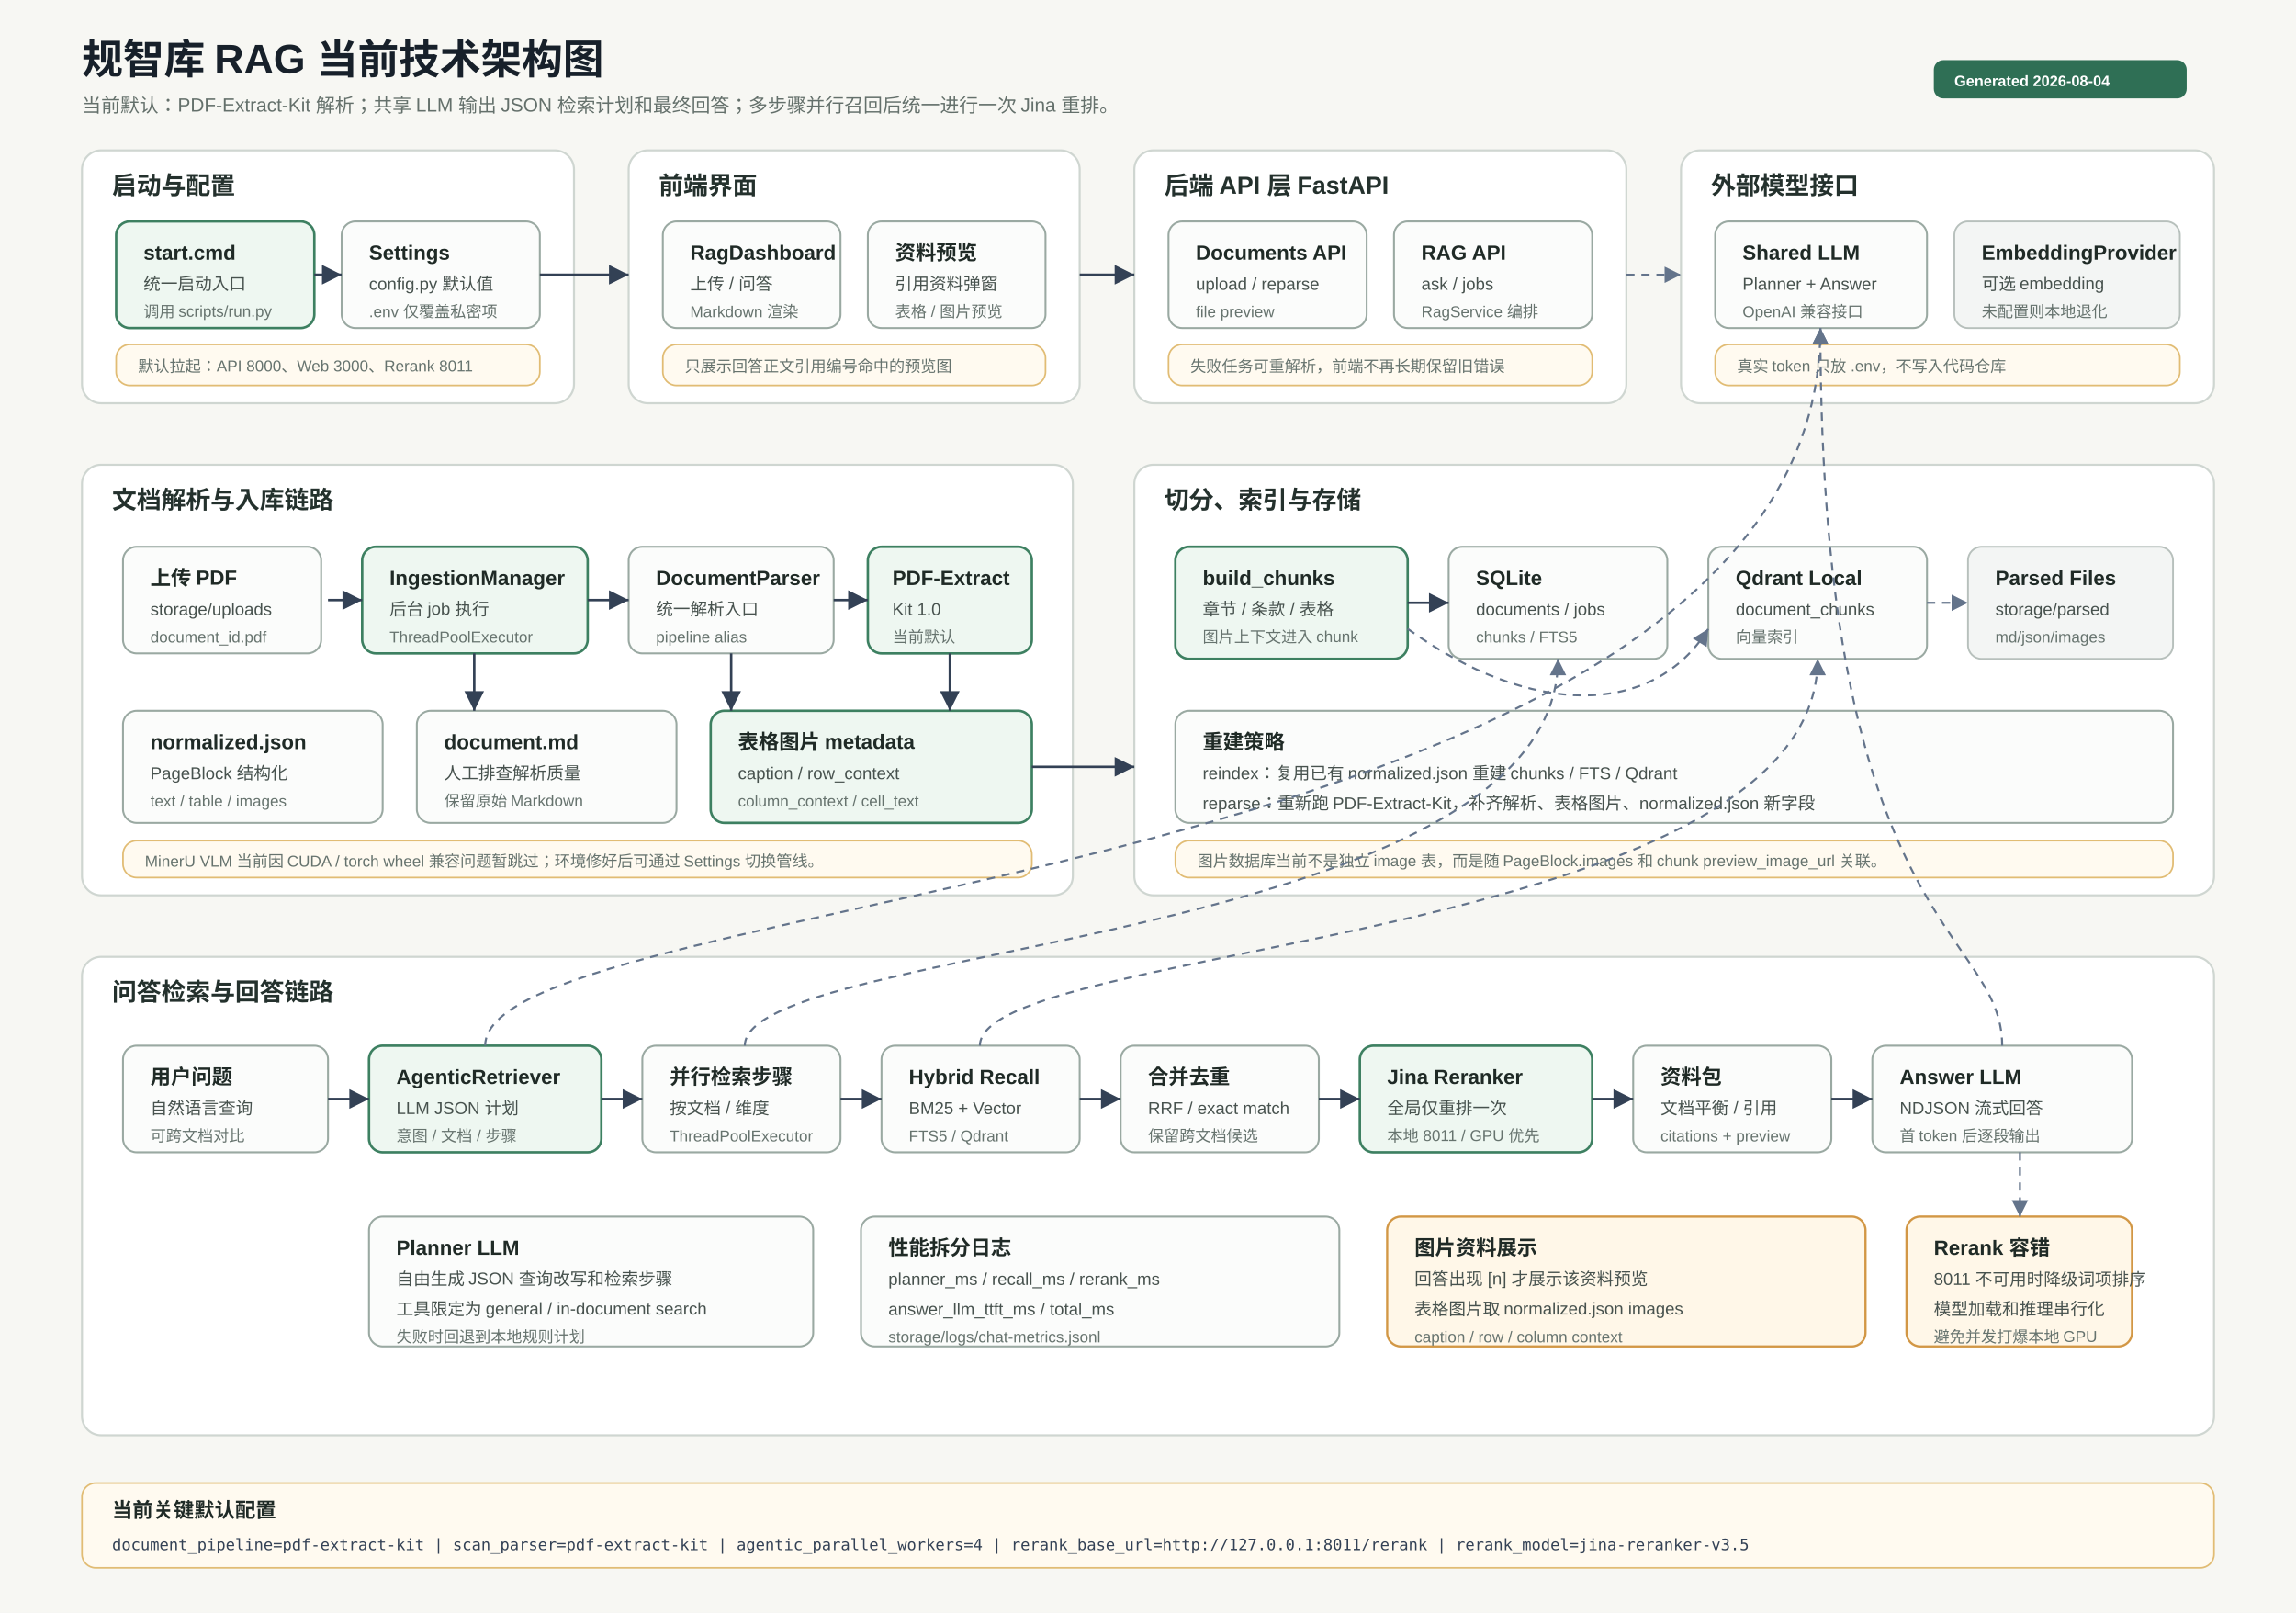
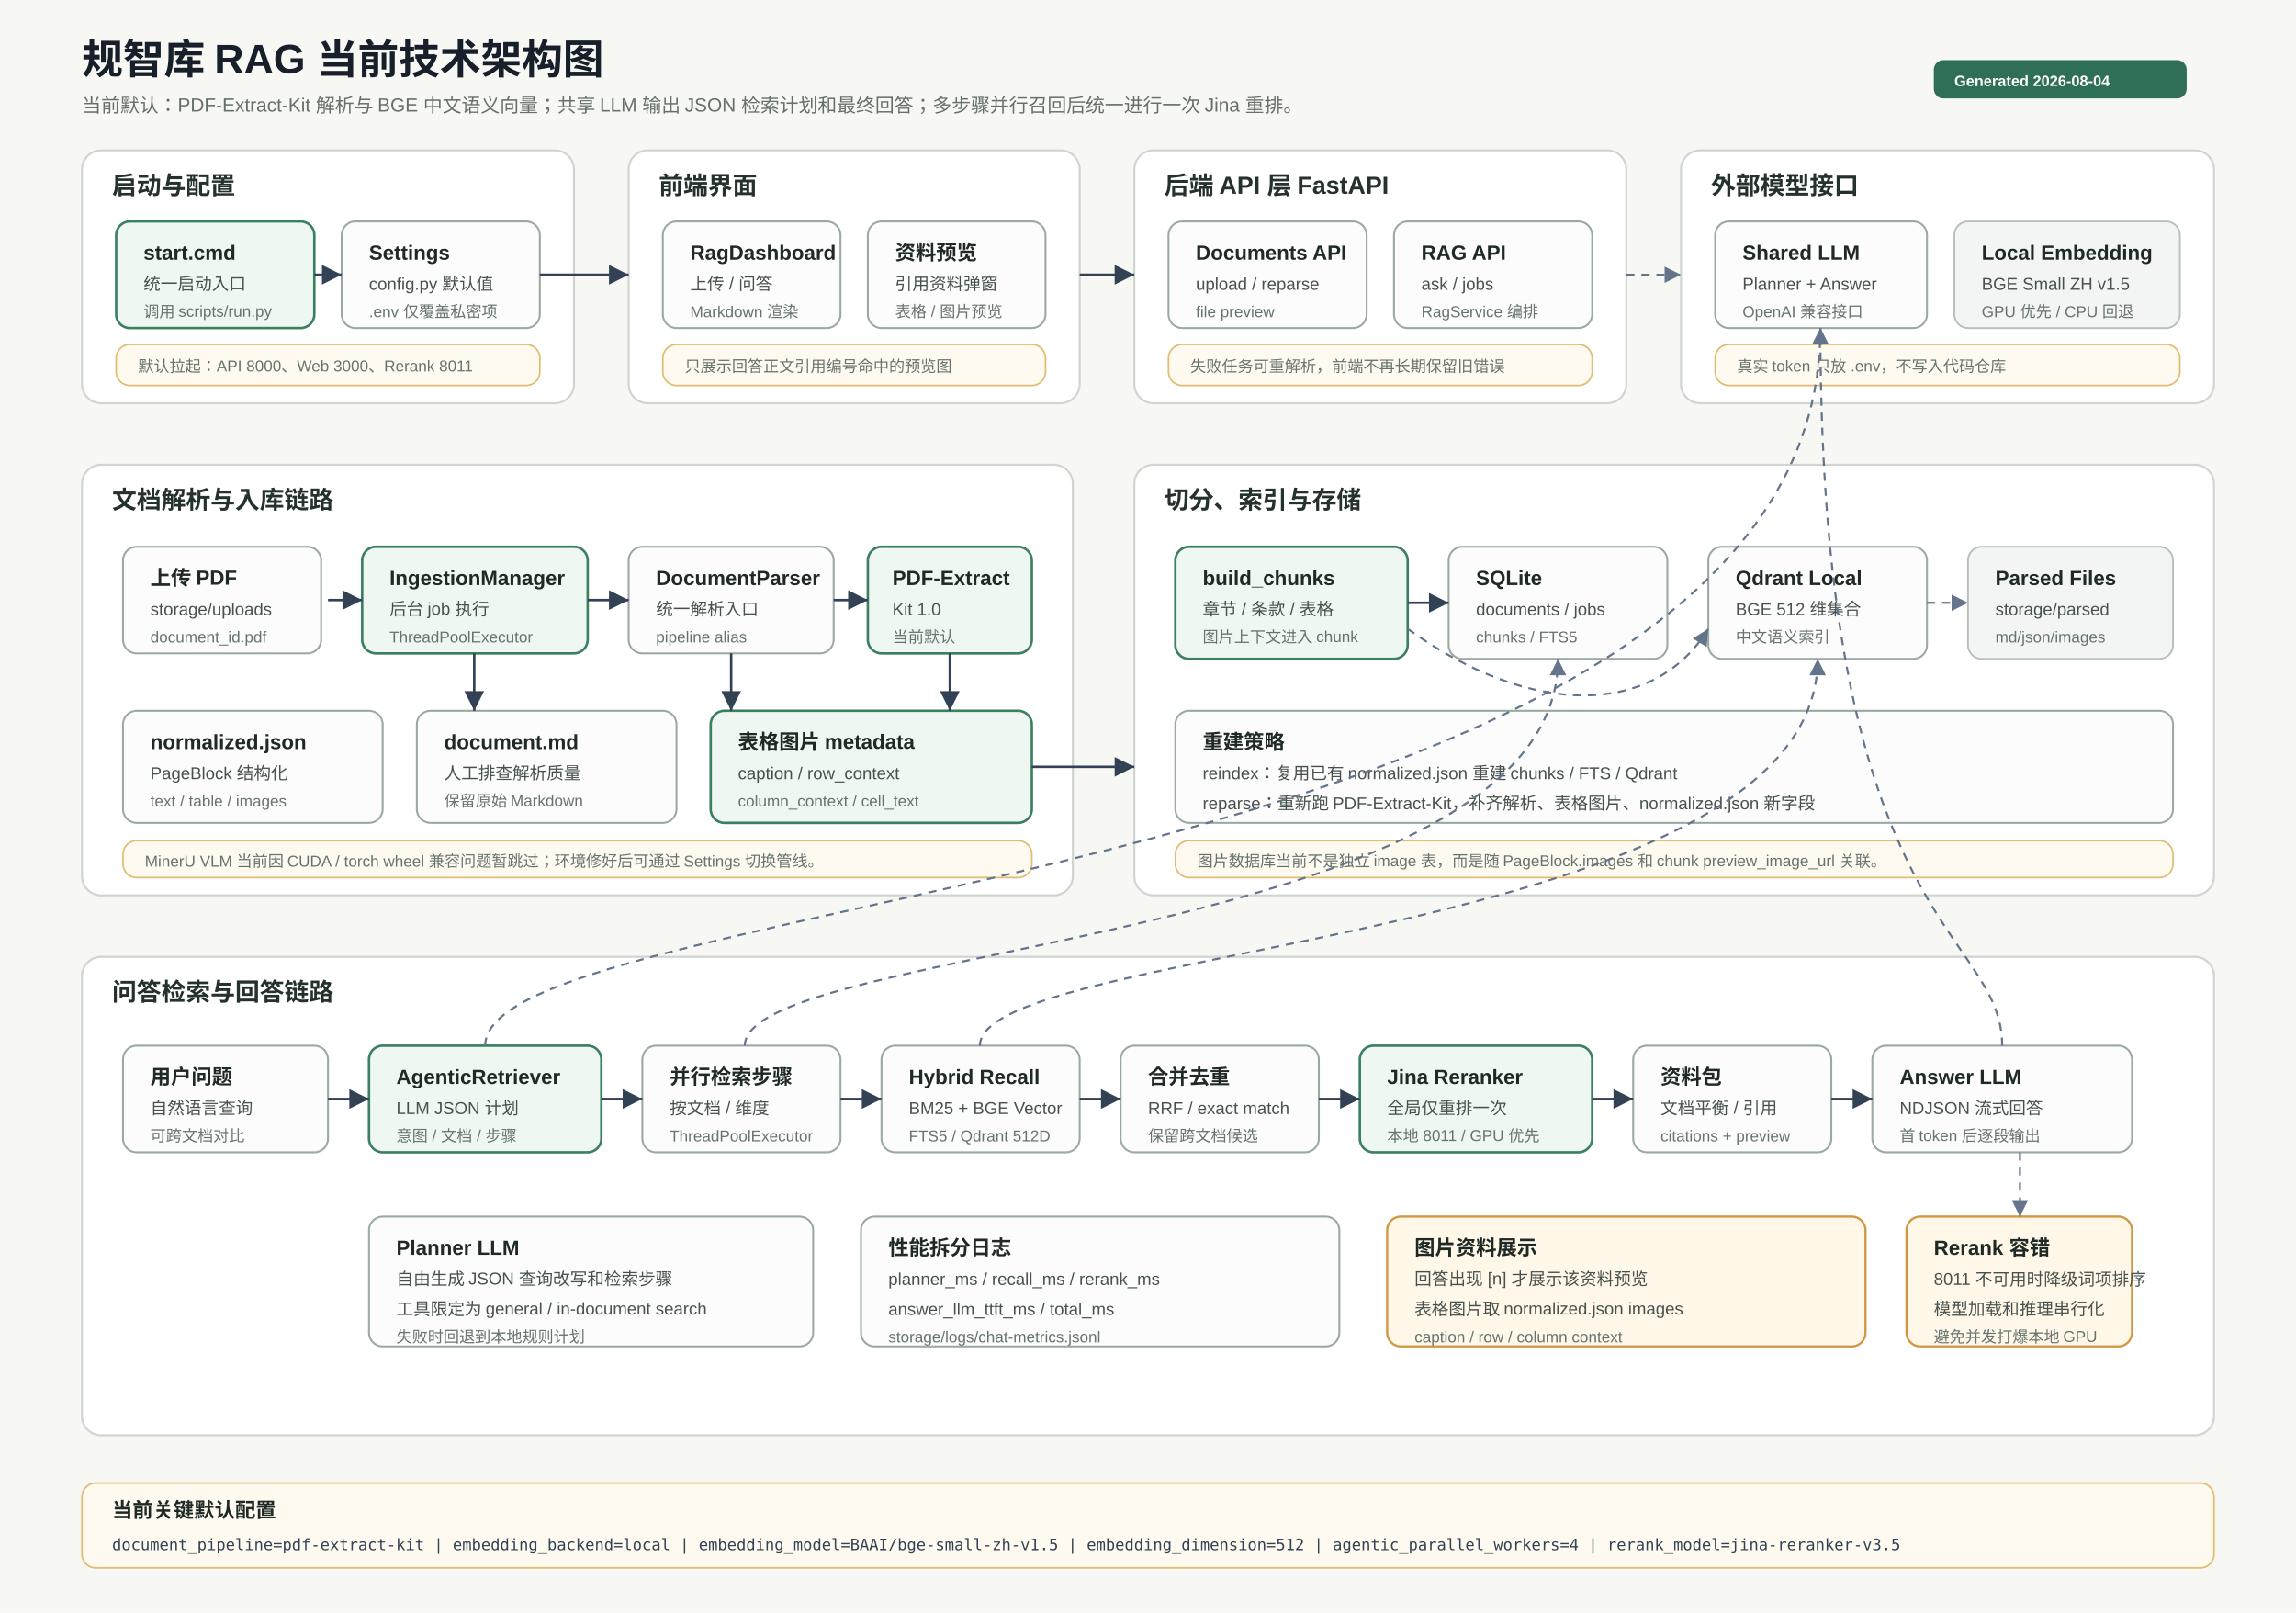
<svg xmlns="http://www.w3.org/2000/svg" width="1680" height="1180" viewBox="0 0 1680 1180" role="img" aria-labelledby="title desc">
  <defs>
    <marker id="arrow" markerWidth="12" markerHeight="12" refX="10" refY="6" orient="auto" markerUnits="strokeWidth">
      <path d="M2,2 L10,6 L2,10 Z" fill="#334155" />
    </marker>
    <marker id="arrow-soft" markerWidth="12" markerHeight="12" refX="10" refY="6" orient="auto" markerUnits="strokeWidth">
      <path d="M2,2 L10,6 L2,10 Z" fill="#64748b" />
    </marker>
    <style>
      svg { font-family: "Microsoft YaHei", "Segoe UI", Arial, sans-serif; background: #f7f7f3; }
      .title { font-size: 30px; font-weight: 700; fill: #17202a; }
      .subtitle { font-size: 14px; fill: #64706b; }
      .cluster { fill: #ffffff; stroke: #cfd6d1; stroke-width: 1.5; rx: 14; }
      .cluster-title { font-size: 18px; font-weight: 700; fill: #24312d; }
      .box { fill: #fbfcfb; stroke: #9aa9a2; stroke-width: 1.4; rx: 10; }
      .box-strong { fill: #eef7f1; stroke: #3d8061; stroke-width: 1.8; rx: 10; }
      .box-warn { fill: #fff7e8; stroke: #d29745; stroke-width: 1.6; rx: 10; }
      .box-muted { fill: #f3f5f4; stroke: #b7c0bc; stroke-width: 1.3; rx: 10; }
      .label { font-size: 15px; font-weight: 700; fill: #1f2a26; }
      .text { font-size: 12.5px; fill: #47524e; }
      .small { font-size: 11.5px; fill: #66736e; }
      .tag { font-size: 11px; font-weight: 700; fill: #ffffff; }
      .tag-bg { fill: #2f6f55; rx: 7; }
      .line { stroke: #334155; stroke-width: 1.8; fill: none; marker-end: url(#arrow); }
      .soft-line { stroke: #64748b; stroke-width: 1.5; fill: none; marker-end: url(#arrow-soft); stroke-dasharray: 6 5; }
      .note { fill: #fffaf0; stroke: #e1bc74; stroke-width: 1.2; rx: 10; }
      .mono { font-family: Consolas, "Microsoft YaHei", monospace; font-size: 11.5px; fill: #334155; }
    </style>
  </defs>
  <rect x="0" y="0" width="1680" height="1180" fill="#f7f7f3" />
  <text x="60" y="54" class="title">规智库 RAG 当前技术架构图</text>
-   <text x="60" y="82" class="subtitle">当前默认：PDF-Extract-Kit 解析；共享 LLM 输出 JSON 检索计划和最终回答；多步骤并行召回后统一进行一次 Jina 重排。</text>
+   <text x="60" y="82" class="subtitle">当前默认：PDF-Extract-Kit 解析与 BGE 中文语义向量；共享 LLM 输出 JSON 检索计划和最终回答；多步骤并行召回后统一进行一次 Jina 重排。</text>
  <rect x="60" y="110" width="360" height="185" class="cluster" />
  <text x="82" y="142" class="cluster-title">启动与配置</text>
  <rect x="85" y="162" width="145" height="78" class="box-strong" />
  <text x="105" y="190" class="label">start.cmd</text>
  <text x="105" y="212" class="text">统一启动入口</text>
  <text x="105" y="232" class="small">调用 scripts/run.py</text>
  <rect x="250" y="162" width="145" height="78" class="box" />
  <text x="270" y="190" class="label">Settings</text>
  <text x="270" y="212" class="text">config.py 默认值</text>
  <text x="270" y="232" class="small">.env 仅覆盖私密项</text>
  <rect x="85" y="252" width="310" height="30" class="note" />
  <text x="101" y="272" class="small">默认拉起：API 8000、Web 3000、Rerank 8011</text>
  <rect x="460" y="110" width="330" height="185" class="cluster" />
  <text x="482" y="142" class="cluster-title">前端界面</text>
  <rect x="485" y="162" width="130" height="78" class="box" />
  <text x="505" y="190" class="label">RagDashboard</text>
  <text x="505" y="212" class="text">上传 / 问答</text>
  <text x="505" y="232" class="small">Markdown 渲染</text>
  <rect x="635" y="162" width="130" height="78" class="box" />
  <text x="655" y="190" class="label">资料预览</text>
  <text x="655" y="212" class="text">引用资料弹窗</text>
  <text x="655" y="232" class="small">表格 / 图片预览</text>
  <rect x="485" y="252" width="280" height="30" class="note" />
  <text x="501" y="272" class="small">只展示回答正文引用编号命中的预览图</text>
  <rect x="830" y="110" width="360" height="185" class="cluster" />
  <text x="852" y="142" class="cluster-title">后端 API 层 FastAPI</text>
  <rect x="855" y="162" width="145" height="78" class="box" />
  <text x="875" y="190" class="label">Documents API</text>
  <text x="875" y="212" class="text">upload / reparse</text>
  <text x="875" y="232" class="small">file preview</text>
  <rect x="1020" y="162" width="145" height="78" class="box" />
  <text x="1040" y="190" class="label">RAG API</text>
  <text x="1040" y="212" class="text">ask / jobs</text>
  <text x="1040" y="232" class="small">RagService 编排</text>
  <rect x="855" y="252" width="310" height="30" class="note" />
  <text x="871" y="272" class="small">失败任务可重解析，前端不再长期保留旧错误</text>
  <rect x="1230" y="110" width="390" height="185" class="cluster" />
  <text x="1252" y="142" class="cluster-title">外部模型接口</text>
  <rect x="1255" y="162" width="155" height="78" class="box" />
  <text x="1275" y="190" class="label">Shared LLM</text>
  <text x="1275" y="212" class="text">Planner + Answer</text>
  <text x="1275" y="232" class="small">OpenAI 兼容接口</text>
  <rect x="1430" y="162" width="165" height="78" class="box-muted" />
-   <text x="1450" y="190" class="label">EmbeddingProvider</text>
-   <text x="1450" y="212" class="text">可选 embedding</text>
-   <text x="1450" y="232" class="small">未配置则本地退化</text>
+   <text x="1450" y="190" class="label">Local Embedding</text>
+   <text x="1450" y="212" class="text">BGE Small ZH v1.5</text>
+   <text x="1450" y="232" class="small">GPU 优先 / CPU 回退</text>
  <rect x="1255" y="252" width="340" height="30" class="note" />
  <text x="1271" y="272" class="small">真实 token 只放 .env，不写入代码仓库</text>
  <rect x="60" y="340" width="725" height="315" class="cluster" />
  <text x="82" y="372" class="cluster-title">文档解析与入库链路</text>
  <rect x="90" y="400" width="145" height="78" class="box" />
  <text x="110" y="428" class="label">上传 PDF</text>
  <text x="110" y="450" class="text">storage/uploads</text>
  <text x="110" y="470" class="small">document_id.pdf</text>
  <rect x="265" y="400" width="165" height="78" class="box-strong" />
  <text x="285" y="428" class="label">IngestionManager</text>
  <text x="285" y="450" class="text">后台 job 执行</text>
  <text x="285" y="470" class="small">ThreadPoolExecutor</text>
  <rect x="460" y="400" width="150" height="78" class="box" />
  <text x="480" y="428" class="label">DocumentParser</text>
  <text x="480" y="450" class="text">统一解析入口</text>
  <text x="480" y="470" class="small">pipeline alias</text>
  <rect x="635" y="400" width="120" height="78" class="box-strong" />
  <text x="653" y="428" class="label">PDF-Extract</text>
  <text x="653" y="450" class="text">Kit 1.0</text>
  <text x="653" y="470" class="small">当前默认</text>
  <rect x="90" y="520" width="190" height="82" class="box" />
  <text x="110" y="548" class="label">normalized.json</text>
  <text x="110" y="570" class="text">PageBlock 结构化</text>
  <text x="110" y="590" class="small">text / table / images</text>
  <rect x="305" y="520" width="190" height="82" class="box" />
  <text x="325" y="548" class="label">document.md</text>
  <text x="325" y="570" class="text">人工排查解析质量</text>
  <text x="325" y="590" class="small">保留原始 Markdown</text>
  <rect x="520" y="520" width="235" height="82" class="box-strong" />
  <text x="540" y="548" class="label">表格图片 metadata</text>
  <text x="540" y="570" class="text">caption / row_context</text>
  <text x="540" y="590" class="small">column_context / cell_text</text>
  <rect x="90" y="615" width="665" height="27" class="note" />
  <text x="106" y="634" class="small">MinerU VLM 当前因 CUDA / torch wheel 兼容问题暂跳过；环境修好后可通过 Settings 切换管线。</text>
  <rect x="830" y="340" width="790" height="315" class="cluster" />
  <text x="852" y="372" class="cluster-title">切分、索引与存储</text>
  <rect x="860" y="400" width="170" height="82" class="box-strong" />
  <text x="880" y="428" class="label">build_chunks</text>
  <text x="880" y="450" class="text">章节 / 条款 / 表格</text>
  <text x="880" y="470" class="small">图片上下文进入 chunk</text>
  <rect x="1060" y="400" width="160" height="82" class="box" />
  <text x="1080" y="428" class="label">SQLite</text>
  <text x="1080" y="450" class="text">documents / jobs</text>
  <text x="1080" y="470" class="small">chunks / FTS5</text>
  <rect x="1250" y="400" width="160" height="82" class="box" />
  <text x="1270" y="428" class="label">Qdrant Local</text>
-   <text x="1270" y="450" class="text">document_chunks</text>
-   <text x="1270" y="470" class="small">向量索引</text>
+   <text x="1270" y="450" class="text">BGE 512 维集合</text>
+   <text x="1270" y="470" class="small">中文语义索引</text>
  <rect x="1440" y="400" width="150" height="82" class="box-muted" />
  <text x="1460" y="428" class="label">Parsed Files</text>
  <text x="1460" y="450" class="text">storage/parsed</text>
  <text x="1460" y="470" class="small">md/json/images</text>
  <rect x="860" y="520" width="730" height="82" class="box" />
  <text x="880" y="548" class="label">重建策略</text>
  <text x="880" y="570" class="text">reindex：复用已有 normalized.json 重建 chunks / FTS / Qdrant</text>
  <text x="880" y="592" class="text">reparse：重新跑 PDF-Extract-Kit，补齐解析、表格图片、normalized.json 新字段</text>
  <rect x="860" y="615" width="730" height="27" class="note" />
  <text x="876" y="634" class="small">图片数据库当前不是独立 image 表，而是随 PageBlock.images 和 chunk preview_image_url 关联。</text>
  <rect x="60" y="700" width="1560" height="350" class="cluster" />
  <text x="82" y="732" class="cluster-title">问答检索与回答链路</text>
  <rect x="90" y="765" width="150" height="78" class="box" />
  <text x="110" y="793" class="label">用户问题</text>
  <text x="110" y="815" class="text">自然语言查询</text>
  <text x="110" y="835" class="small">可跨文档对比</text>
  <rect x="270" y="765" width="170" height="78" class="box-strong" />
  <text x="290" y="793" class="label">AgenticRetriever</text>
  <text x="290" y="815" class="text">LLM JSON 计划</text>
  <text x="290" y="835" class="small">意图 / 文档 / 步骤</text>
  <rect x="470" y="765" width="145" height="78" class="box" />
  <text x="490" y="793" class="label">并行检索步骤</text>
  <text x="490" y="815" class="text">按文档 / 维度</text>
  <text x="490" y="835" class="small">ThreadPoolExecutor</text>
  <rect x="645" y="765" width="145" height="78" class="box" />
  <text x="665" y="793" class="label">Hybrid Recall</text>
-   <text x="665" y="815" class="text">BM25 + Vector</text>
-   <text x="665" y="835" class="small">FTS5 / Qdrant</text>
+   <text x="665" y="815" class="text">BM25 + BGE Vector</text>
+   <text x="665" y="835" class="small">FTS5 / Qdrant 512D</text>
  <rect x="820" y="765" width="145" height="78" class="box" />
  <text x="840" y="793" class="label">合并去重</text>
  <text x="840" y="815" class="text">RRF / exact match</text>
  <text x="840" y="835" class="small">保留跨文档候选</text>
  <rect x="995" y="765" width="170" height="78" class="box-strong" />
  <text x="1015" y="793" class="label">Jina Reranker</text>
  <text x="1015" y="815" class="text">全局仅重排一次</text>
  <text x="1015" y="835" class="small">本地 8011 / GPU 优先</text>
  <rect x="1195" y="765" width="145" height="78" class="box" />
  <text x="1215" y="793" class="label">资料包</text>
  <text x="1215" y="815" class="text">文档平衡 / 引用</text>
  <text x="1215" y="835" class="small">citations + preview</text>
  <rect x="1370" y="765" width="190" height="78" class="box" />
  <text x="1390" y="793" class="label">Answer LLM</text>
  <text x="1390" y="815" class="text">NDJSON 流式回答</text>
  <text x="1390" y="835" class="small">首 token 后逐段输出</text>
  <rect x="270" y="890" width="325" height="95" class="box" />
  <text x="290" y="918" class="label">Planner LLM</text>
  <text x="290" y="940" class="text">自由生成 JSON 查询改写和检索步骤</text>
  <text x="290" y="962" class="text">工具限定为 general / in-document search</text>
  <text x="290" y="982" class="small">失败时回退到本地规则计划</text>
  <rect x="630" y="890" width="350" height="95" class="box" />
  <text x="650" y="918" class="label">性能拆分日志</text>
  <text x="650" y="940" class="text">planner_ms / recall_ms / rerank_ms</text>
  <text x="650" y="962" class="text">answer_llm_ttft_ms / total_ms</text>
  <text x="650" y="982" class="small">storage/logs/chat-metrics.jsonl</text>
  <rect x="1015" y="890" width="350" height="95" class="box-warn" />
  <text x="1035" y="918" class="label">图片资料展示</text>
  <text x="1035" y="940" class="text">回答出现 [n] 才展示该资料预览</text>
  <text x="1035" y="962" class="text">表格图片取 normalized.json images</text>
  <text x="1035" y="982" class="small">caption / row / column context</text>
  <rect x="1395" y="890" width="165" height="95" class="box-warn" />
  <text x="1415" y="918" class="label">Rerank 容错</text>
  <text x="1415" y="940" class="text">8011 不可用时降级词项排序</text>
  <text x="1415" y="962" class="text">模型加载和推理串行化</text>
  <text x="1415" y="982" class="small">避免并发打爆本地 GPU</text>
  <path d="M230 201 H250" class="line" />
  <path d="M395 201 H460" class="line" />
  <path d="M790 201 H830" class="line" />
  <path d="M1190 201 H1230" class="soft-line" />
  <path d="M240 439 H265" class="line" />
  <path d="M430 439 H460" class="line" />
  <path d="M610 439 H635" class="line" />
  <path d="M695 478 V520" class="line" />
  <path d="M535 478 V520" class="line" />
  <path d="M347 478 V520" class="line" />
  <path d="M755 561 H830" class="line" />
  <path d="M1030 441 H1060" class="line" />
  <path d="M1030 460 C1120 525 1210 525 1250 460" class="soft-line" />
  <path d="M1410 441 H1440" class="soft-line" />
  <path d="M240 804 H270" class="line" />
  <path d="M440 804 H470" class="line" />
  <path d="M615 804 H645" class="line" />
  <path d="M790 804 H820" class="line" />
  <path d="M965 804 H995" class="line" />
  <path d="M1165 804 H1195" class="line" />
  <path d="M1340 804 H1370" class="line" />
  <path d="M1478 843 V890" class="soft-line" />
  <path d="M355 765 C355 650 1332 650 1332 240" class="soft-line" />
  <path d="M545 765 C545 690 1140 690 1140 482" class="soft-line" />
  <path d="M717 765 C717 690 1330 690 1330 482" class="soft-line" />
  <path d="M1465 765 C1465 680 1332 680 1332 240" class="soft-line" />
  <rect x="60" y="1085" width="1560" height="62" class="note" />
  <text x="82" y="1110" class="label">当前关键默认配置</text>
-   <text x="82" y="1134" class="mono">document_pipeline=pdf-extract-kit | scan_parser=pdf-extract-kit | agentic_parallel_workers=4 | rerank_base_url=http://127.0.0.1:8011/rerank | rerank_model=jina-reranker-v3.5</text>
+   <text x="82" y="1134" class="mono">document_pipeline=pdf-extract-kit | embedding_backend=local | embedding_model=BAAI/bge-small-zh-v1.5 | embedding_dimension=512 | agentic_parallel_workers=4 | rerank_model=jina-reranker-v3.5</text>
  <rect x="1415" y="44" width="185" height="28" class="tag-bg" />
  <text x="1430" y="63" class="tag">Generated 2026-08-04</text>
</svg>
